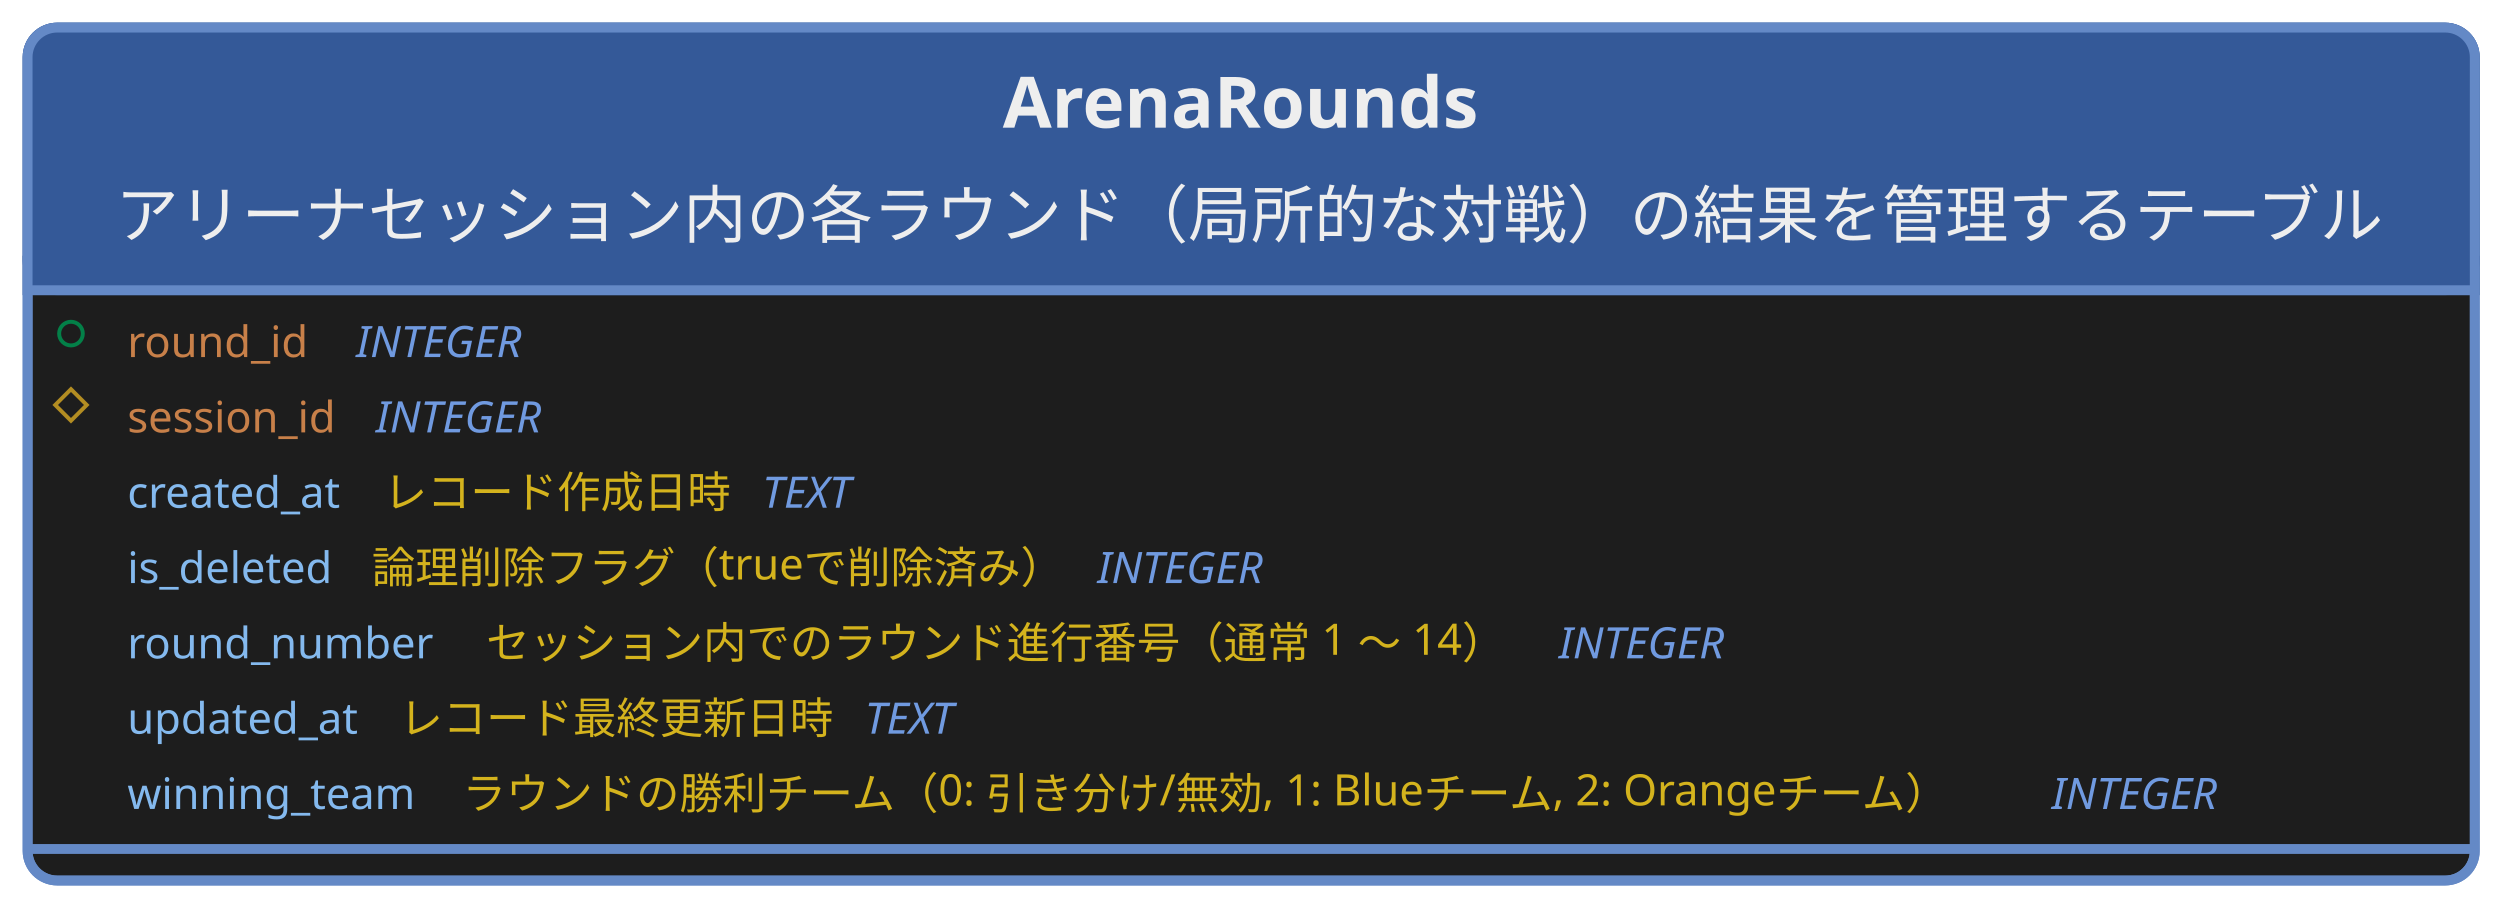
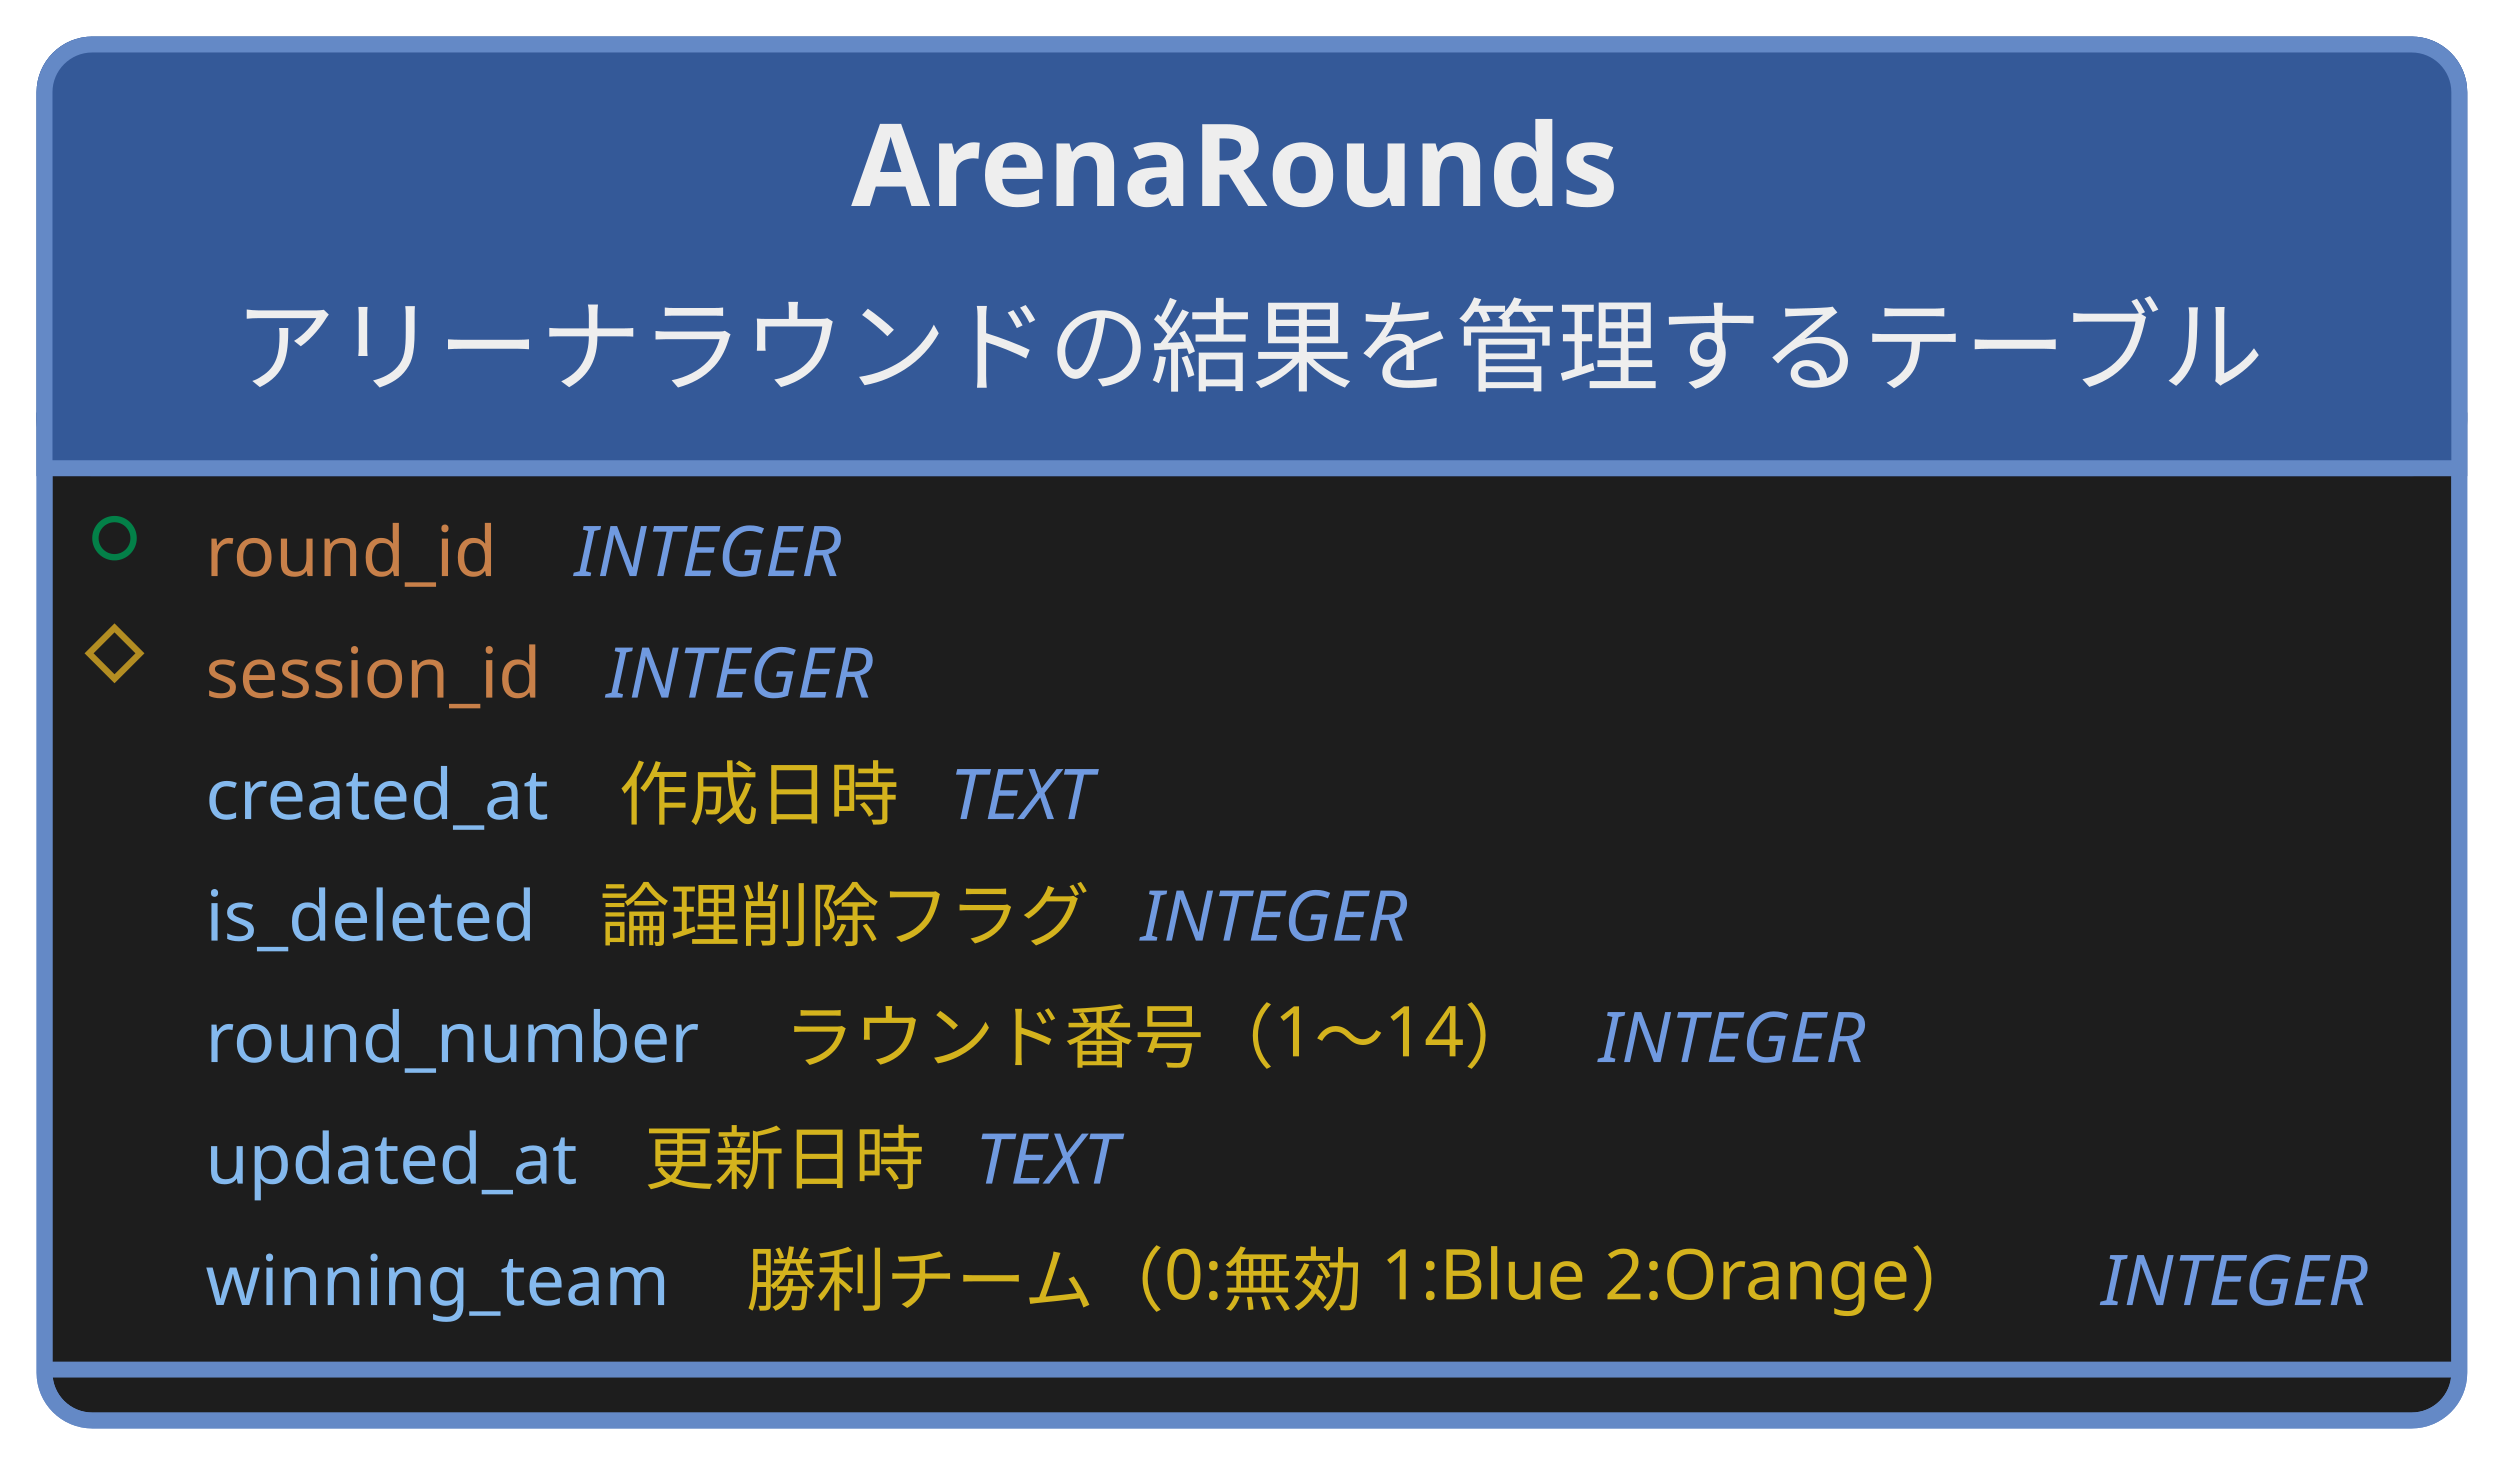
- <svg xmlns="http://www.w3.org/2000/svg" contentScriptType="application/ecmascript" contentStyleType="text/css" height="230px" preserveAspectRatio="none" style="width:634px;height:230px;background:#222222;" version="1.1" viewBox="0 0 634 230" width="634px" zoomAndPan="magnify">
+ <svg xmlns="http://www.w3.org/2000/svg" contentScriptType="application/ecmascript" contentStyleType="text/css" height="230px" preserveAspectRatio="none" style="width:393px;height:230px;background:#222222;" version="1.1" viewBox="0 0 393 230" width="393px" zoomAndPan="magnify">
  <defs />
  <g>
-     <rect codeLine="33" fill="#1D1D1D" height="216.3" id="ArenaRounds" rx="7.5" ry="7.5" style="stroke:#6489C6;stroke-width:2.5;" width="620.6" x="7" y="7" />
-     <rect fill="#345998" height="66.6" rx="7.5" ry="7.5" style="stroke:#345998;stroke-width:2.5;" width="620.6" x="7" y="7" />
-     <rect fill="#345998" height="7.5" style="stroke:#345998;stroke-width:2.5;" width="620.6" x="7" y="66.1" />
-     <rect codeLine="33" fill="none" height="216.3" id="ArenaRounds" rx="7.5" ry="7.5" style="stroke:#6489C6;stroke-width:2.5;" width="620.6" x="7" y="7" />
-     <text fill="#000000" font-family="Meiryo" font-size="18" lengthAdjust="spacing" textLength="0" x="254.3" y="32.381" />
-     <text fill="#EEEEEE" font-family="Meiryo" font-size="18" font-weight="bold" lengthAdjust="spacing" textLength="126" x="254.3" y="32.381">ArenaRounds</text>
-     <text fill="#000000" font-family="Meiryo" font-size="18" lengthAdjust="spacing" textLength="0" x="398.3" y="32.381" />
-     <text fill="#000000" font-family="Meiryo" font-size="18" lengthAdjust="spacing" textLength="0" x="29.3" y="59.381" />
-     <text fill="#EEEEEE" font-family="Meiryo" font-size="16" lengthAdjust="spacing" textLength="576" x="29.3" y="60.261">アリーナセッション内の各ラウンド（局所的な対戦）の結果を管理するテーブル</text>
-     <text fill="#000000" font-family="Meiryo" font-size="18" lengthAdjust="spacing" textLength="0" x="623.3" y="59.381" />
-     <line style="stroke:#6489C6;stroke-width:2.5;" x1="8" x2="626.6" y1="73.6" y2="73.6" />
+     <rect codeLine="33" fill="#1D1D1D" height="216.3" id="ArenaRounds" rx="7.5" ry="7.5" style="stroke:#6489C6;stroke-width:2.5;" width="379.6" x="7" y="7" />
+     <rect fill="#345998" height="66.6" rx="7.5" ry="7.5" style="stroke:#345998;stroke-width:2.5;" width="379.6" x="7" y="7" />
+     <rect fill="#345998" height="7.5" style="stroke:#345998;stroke-width:2.5;" width="379.6" x="7" y="66.1" />
+     <rect codeLine="33" fill="none" height="216.3" id="ArenaRounds" rx="7.5" ry="7.5" style="stroke:#6489C6;stroke-width:2.5;" width="379.6" x="7" y="7" />
+     <text fill="#000000" font-family="Meiryo" font-size="18" lengthAdjust="spacing" textLength="0" x="133.8" y="32.381" />
+     <text fill="#EEEEEE" font-family="Meiryo" font-size="18" font-weight="bold" lengthAdjust="spacing" textLength="126" x="133.8" y="32.381">ArenaRounds</text>
+     <text fill="#000000" font-family="Meiryo" font-size="18" lengthAdjust="spacing" textLength="0" x="277.8" y="32.381" />
+     <text fill="#000000" font-family="Meiryo" font-size="18" lengthAdjust="spacing" textLength="0" x="36.8" y="59.381" />
+     <text fill="#EEEEEE" font-family="Meiryo" font-size="16" lengthAdjust="spacing" textLength="320" x="36.8" y="60.261">アリーナラウンドの結果を管理するテーブル</text>
+     <text fill="#000000" font-family="Meiryo" font-size="18" lengthAdjust="spacing" textLength="0" x="374.8" y="59.381" />
+     <line style="stroke:#6489C6;stroke-width:2.5;" x1="8" x2="385.6" y1="73.6" y2="73.6" />
    <ellipse cx="18" cy="84.6" rx="3" ry="3" style="stroke:#038048;stroke-width:1.0;fill:none;" />
    <text fill="#C88049" font-family="Meiryo" font-size="11" lengthAdjust="spacing" textLength="50" x="32.3" y="90.561">round_id</text>
    <text fill="#709AE0" font-family="Meiryo" font-size="11" font-style="italic" lengthAdjust="spacing" textLength="49" x="90.3" y="90.561">INTEGER</text>
    <polygon fill="none" points="18,98.7,22,102.7,18,106.7,14,102.7" style="stroke:#B38D22;stroke-width:1.0;" />
    <text fill="#C88049" font-family="Meiryo" font-size="11" lengthAdjust="spacing" textLength="55" x="32.3" y="109.661">session_id</text>
    <text fill="#709AE0" font-family="Meiryo" font-size="11" font-style="italic" lengthAdjust="spacing" textLength="49" x="95.3" y="109.661">INTEGER</text>
    <text fill="#84B9EE" font-family="Meiryo" font-size="11" lengthAdjust="spacing" textLength="57" x="32.3" y="128.761">created_at</text>
-     <text fill="#D4B31D" font-family="Meiryo" font-size="11" lengthAdjust="spacing" textLength="88" x="97.3" y="128.761">レコード作成日時</text>
-     <text fill="#709AE0" font-family="Meiryo" font-size="11" font-style="italic" lengthAdjust="spacing" textLength="28" x="193.3" y="128.761">TEXT</text>
+     <text fill="#D4B31D" font-family="Meiryo" font-size="11" lengthAdjust="spacing" textLength="44" x="97.3" y="128.761">作成日時</text>
+     <text fill="#709AE0" font-family="Meiryo" font-size="11" font-style="italic" lengthAdjust="spacing" textLength="28" x="149.3" y="128.761">TEXT</text>
    <text fill="#84B9EE" font-family="Meiryo" font-size="11" lengthAdjust="spacing" textLength="54" x="32.3" y="147.861">is_deleted</text>
-     <text fill="#D4B31D" font-family="Meiryo" font-size="11" lengthAdjust="spacing" textLength="176" x="94.3" y="147.861">論理削除フラグ（trueで削除済み）</text>
-     <text fill="#709AE0" font-family="Meiryo" font-size="11" font-style="italic" lengthAdjust="spacing" textLength="49" x="278.3" y="147.861">INTEGER</text>
+     <text fill="#D4B31D" font-family="Meiryo" font-size="11" lengthAdjust="spacing" textLength="77" x="94.3" y="147.861">論理削除フラグ</text>
+     <text fill="#709AE0" font-family="Meiryo" font-size="11" font-style="italic" lengthAdjust="spacing" textLength="49" x="179.3" y="147.861">INTEGER</text>
    <text fill="#84B9EE" font-family="Meiryo" font-size="11" lengthAdjust="spacing" textLength="83" x="32.3" y="166.961">round_number</text>
-     <text fill="#D4B31D" font-family="Meiryo" font-size="11" lengthAdjust="spacing" textLength="264" x="123.3" y="166.961">セッション内でのラウンド進行番号（通常 1 〜 14）</text>
-     <text fill="#709AE0" font-family="Meiryo" font-size="11" font-style="italic" lengthAdjust="spacing" textLength="49" x="395.3" y="166.961">INTEGER</text>
+     <text fill="#D4B31D" font-family="Meiryo" font-size="11" lengthAdjust="spacing" textLength="120" x="123.3" y="166.961">ラウンド番号（1〜14）</text>
+     <text fill="#709AE0" font-family="Meiryo" font-size="11" font-style="italic" lengthAdjust="spacing" textLength="49" x="251.3" y="166.961">INTEGER</text>
    <text fill="#84B9EE" font-family="Meiryo" font-size="11" lengthAdjust="spacing" textLength="61" x="32.3" y="186.061">updated_at</text>
-     <text fill="#D4B31D" font-family="Meiryo" font-size="11" lengthAdjust="spacing" textLength="110" x="101.3" y="186.061">レコード最終更新日時</text>
-     <text fill="#709AE0" font-family="Meiryo" font-size="11" font-style="italic" lengthAdjust="spacing" textLength="28" x="219.3" y="186.061">TEXT</text>
+     <text fill="#D4B31D" font-family="Meiryo" font-size="11" lengthAdjust="spacing" textLength="44" x="101.3" y="186.061">更新日時</text>
+     <text fill="#709AE0" font-family="Meiryo" font-size="11" font-style="italic" lengthAdjust="spacing" textLength="28" x="153.3" y="186.061">TEXT</text>
    <text fill="#84B9EE" font-family="Meiryo" font-size="11" lengthAdjust="spacing" textLength="77" x="32.3" y="205.161">winning_team</text>
-     <text fill="#D4B31D" font-family="Meiryo" font-size="11" lengthAdjust="spacing" textLength="395" x="117.3" y="205.161">ラウンドの勝利チーム（0: 引き分け/無効, 1: Blueチーム, 2: Orangeチーム）</text>
-     <text fill="#709AE0" font-family="Meiryo" font-size="11" font-style="italic" lengthAdjust="spacing" textLength="49" x="520.3" y="205.161">INTEGER</text>
-     <line style="stroke:#6489C6;stroke-width:2.5;" x1="8" x2="626.6" y1="215.3" y2="215.3" />
+     <text fill="#D4B31D" font-family="Meiryo" font-size="11" lengthAdjust="spacing" textLength="205" x="117.3" y="205.161">勝利チーム（0:無効 1:Blue 2:Orange）</text>
+     <text fill="#709AE0" font-family="Meiryo" font-size="11" font-style="italic" lengthAdjust="spacing" textLength="49" x="330.3" y="205.161">INTEGER</text>
+     <line style="stroke:#6489C6;stroke-width:2.5;" x1="8" x2="385.6" y1="215.3" y2="215.3" />
  </g>
</svg>
